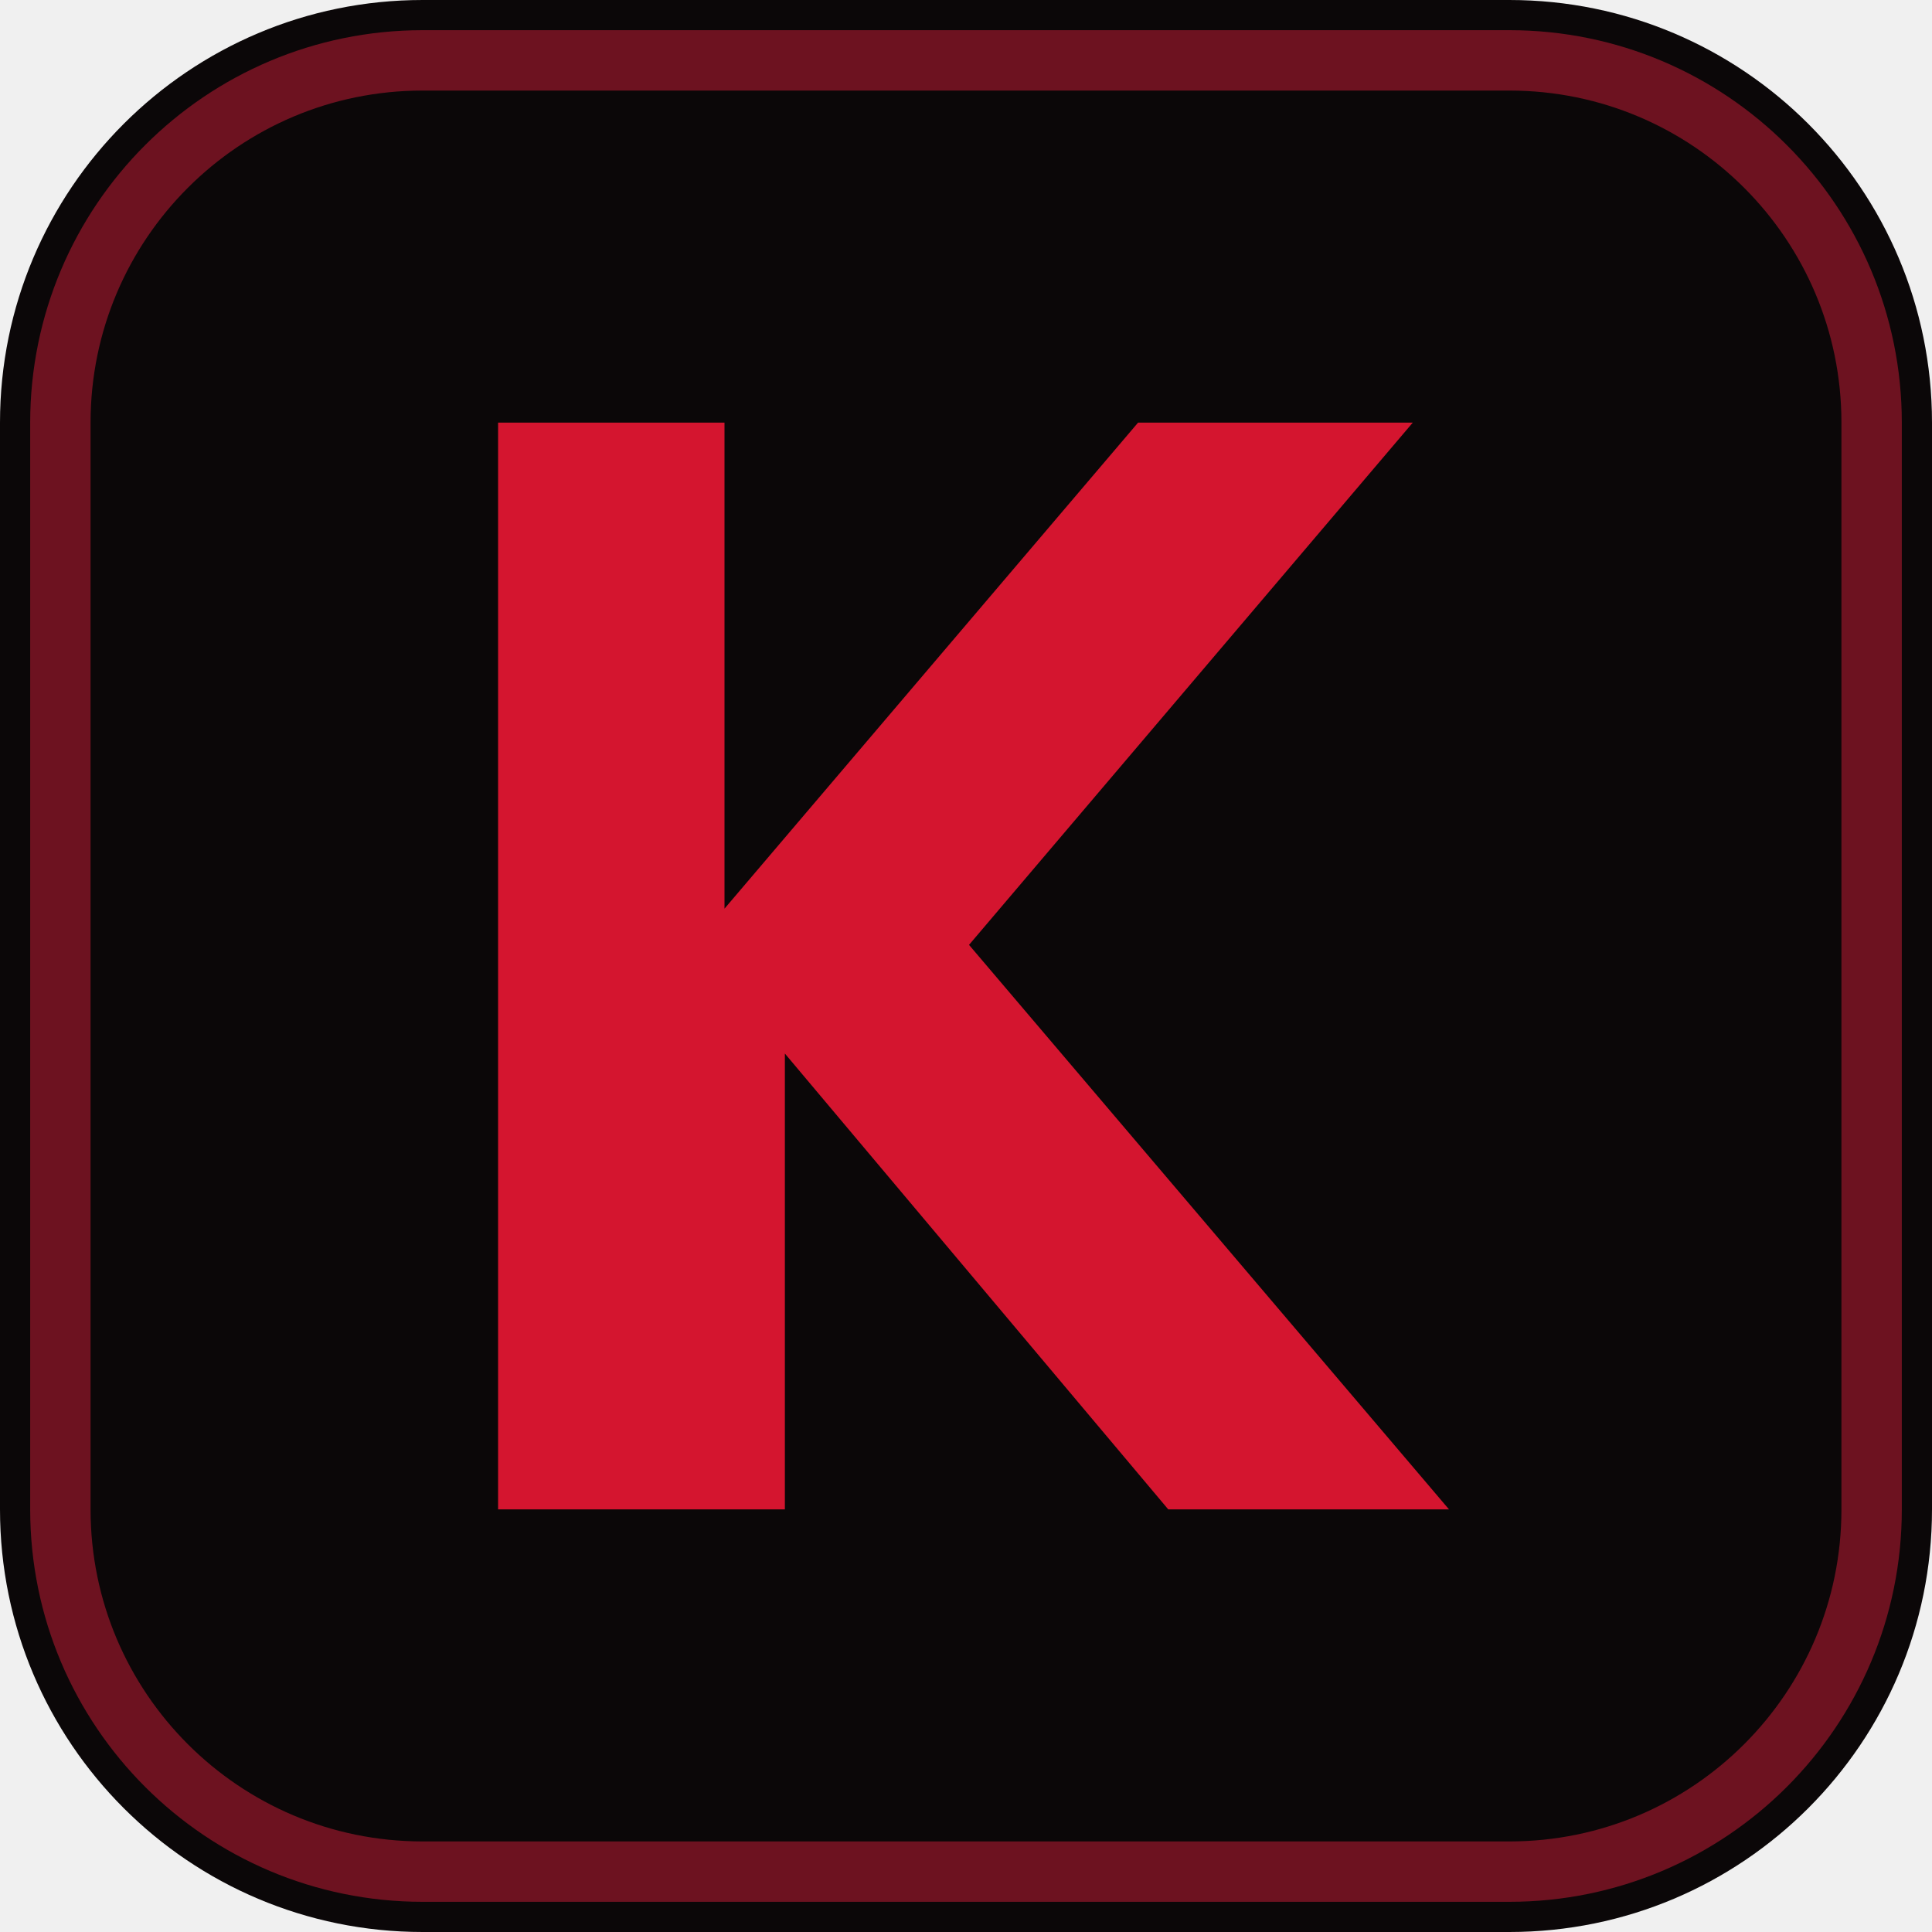
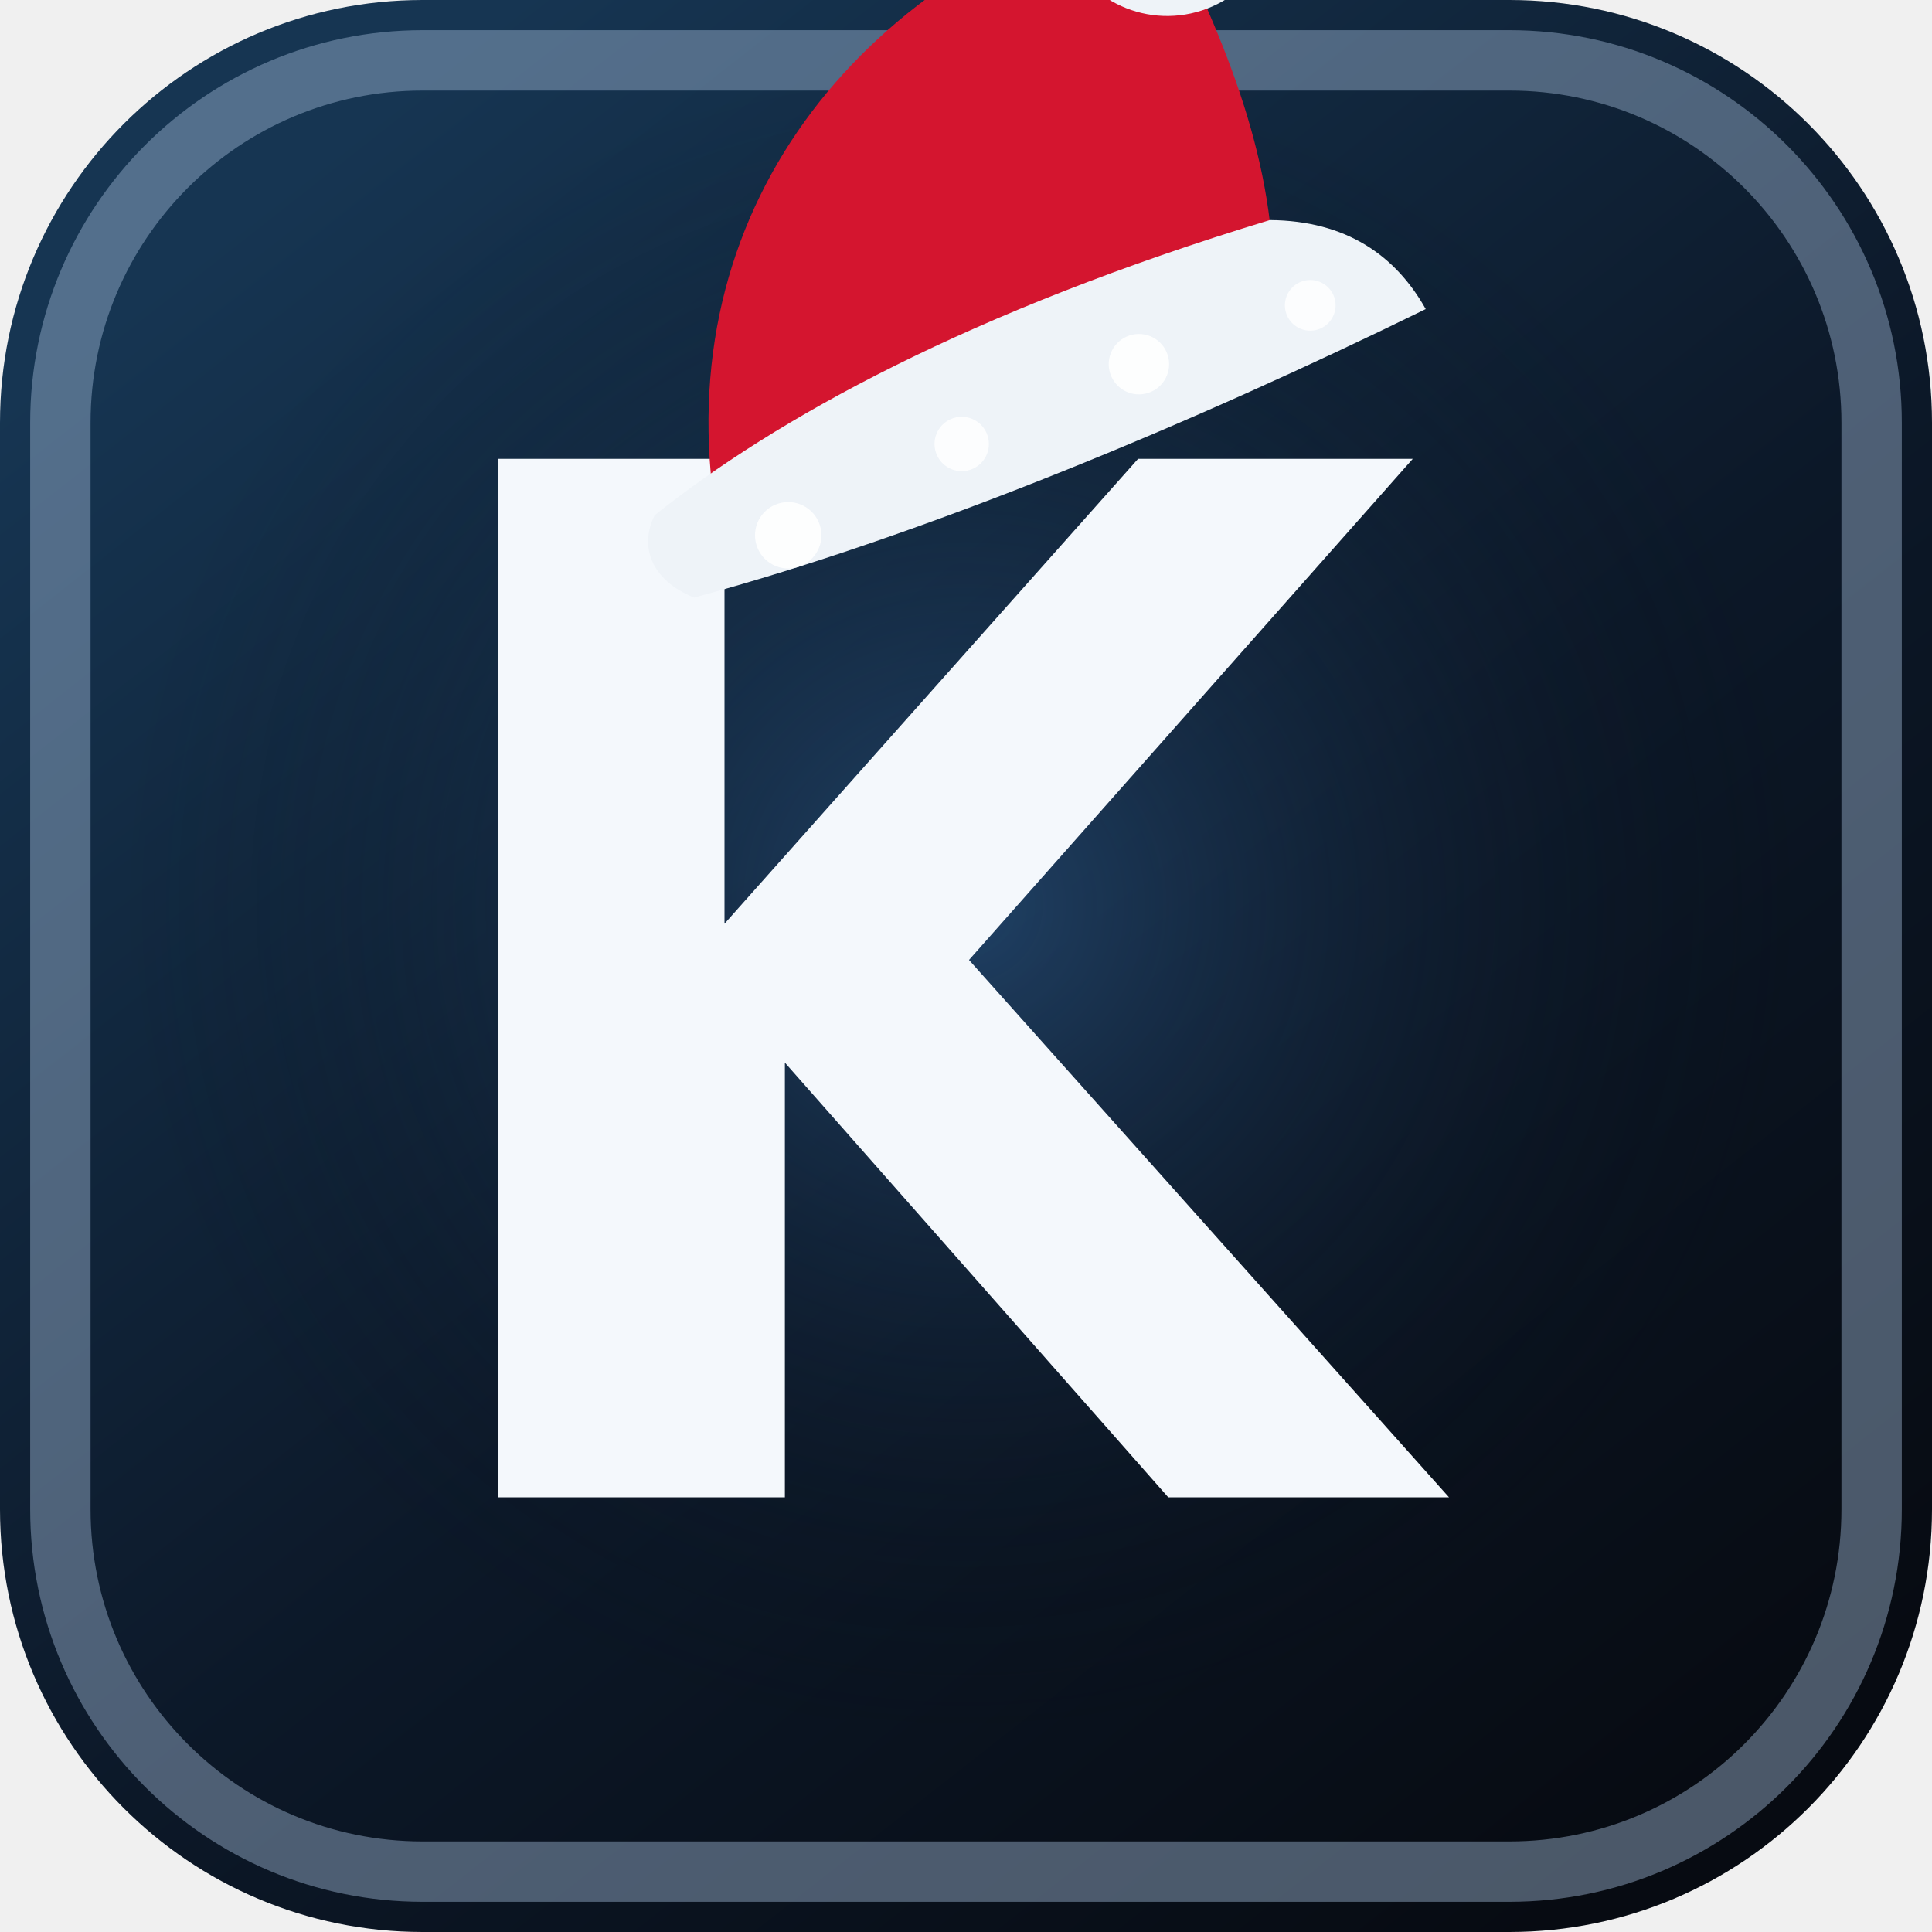
<svg xmlns="http://www.w3.org/2000/svg" viewBox="0 0 32 32" role="img" aria-label="КАРО">
-   <rect width="32" height="32" rx="7" fill="#0b0708" />
-   <rect x="1" y="1" width="30" height="30" rx="6" fill="none" stroke="#6d1220" stroke-width="1" />
-   <path fill="#d4152f" d="M8.25 7h3.75v8.05l6.85-8.05h4.55l-7.35 8.65 7.95 9.35h-4.65l-6.35-7.55v7.55H8.25V7z" />
+   <defs>
+     <linearGradient id="winter-bg" x1="6" y1="2" x2="28" y2="30" gradientUnits="userSpaceOnUse">
+       <stop stop-color="#163552" />
+       <stop offset="0.55" stop-color="#0c1828" />
+       <stop offset="1" stop-color="#070b12" />
+     </linearGradient>
+     <radialGradient id="winter-glow" cx="16" cy="15" r="14" gradientUnits="userSpaceOnUse">
+       <stop stop-color="#2f5f92" stop-opacity="0.55" />
+       <stop offset="1" stop-color="#070b12" stop-opacity="0" />
+     </radialGradient>
+   </defs>
+   <rect width="32" height="32" rx="7" fill="url(#winter-bg)" />
+   <rect width="32" height="32" rx="7" fill="url(#winter-glow)" />
+   <rect x="1" y="1" width="30" height="30" rx="6" fill="none" stroke="#9eb6d4" stroke-opacity="0.45" stroke-width="1" />
+   <path fill="#f4f8fc" d="M8.25 7.6h3.75v7.7l6.85-7.7h4.55l-7.35 8.3 7.95 8.9h-4.65l-6.35-7.2v7.2H8.25V7.6z" />
+   <g transform="translate(7.2 1.2) rotate(-18)">
+     <path d="M2.2 8.2 C3.1 3.2 7.4 0.6 12.2 0.8 C12.6 3.2 12.8 5.4 12.2 7.4 C8.6 7.6 5.2 8.4 2.2 8.2Z" fill="#d4152f" />
+     <circle cx="12.4" cy="1.1" r="1.85" fill="#eef3f8" />
+     <path d="M1.2 8.1 C3.6 7.2 7.2 6.5 12.4 6.6 C13.6 7 14.2 7.8 14.4 8.8 C10.2 9.4 5.4 9.8 1.4 9.6 C0.8 9.1 0.8 8.5 1.2 8.1Z" fill="#eef3f8" />
+     <circle cx="3.2" cy="9.1" r="0.55" fill="#ffffff" opacity="0.9" />
+     <circle cx="6.4" cy="8.55" r="0.45" fill="#ffffff" opacity="0.85" />
+     <circle cx="9.6" cy="8.2" r="0.5" fill="#ffffff" opacity="0.9" />
+     <circle cx="12.6" cy="8.15" r="0.42" fill="#ffffff" opacity="0.8" />
+   </g>
</svg>
